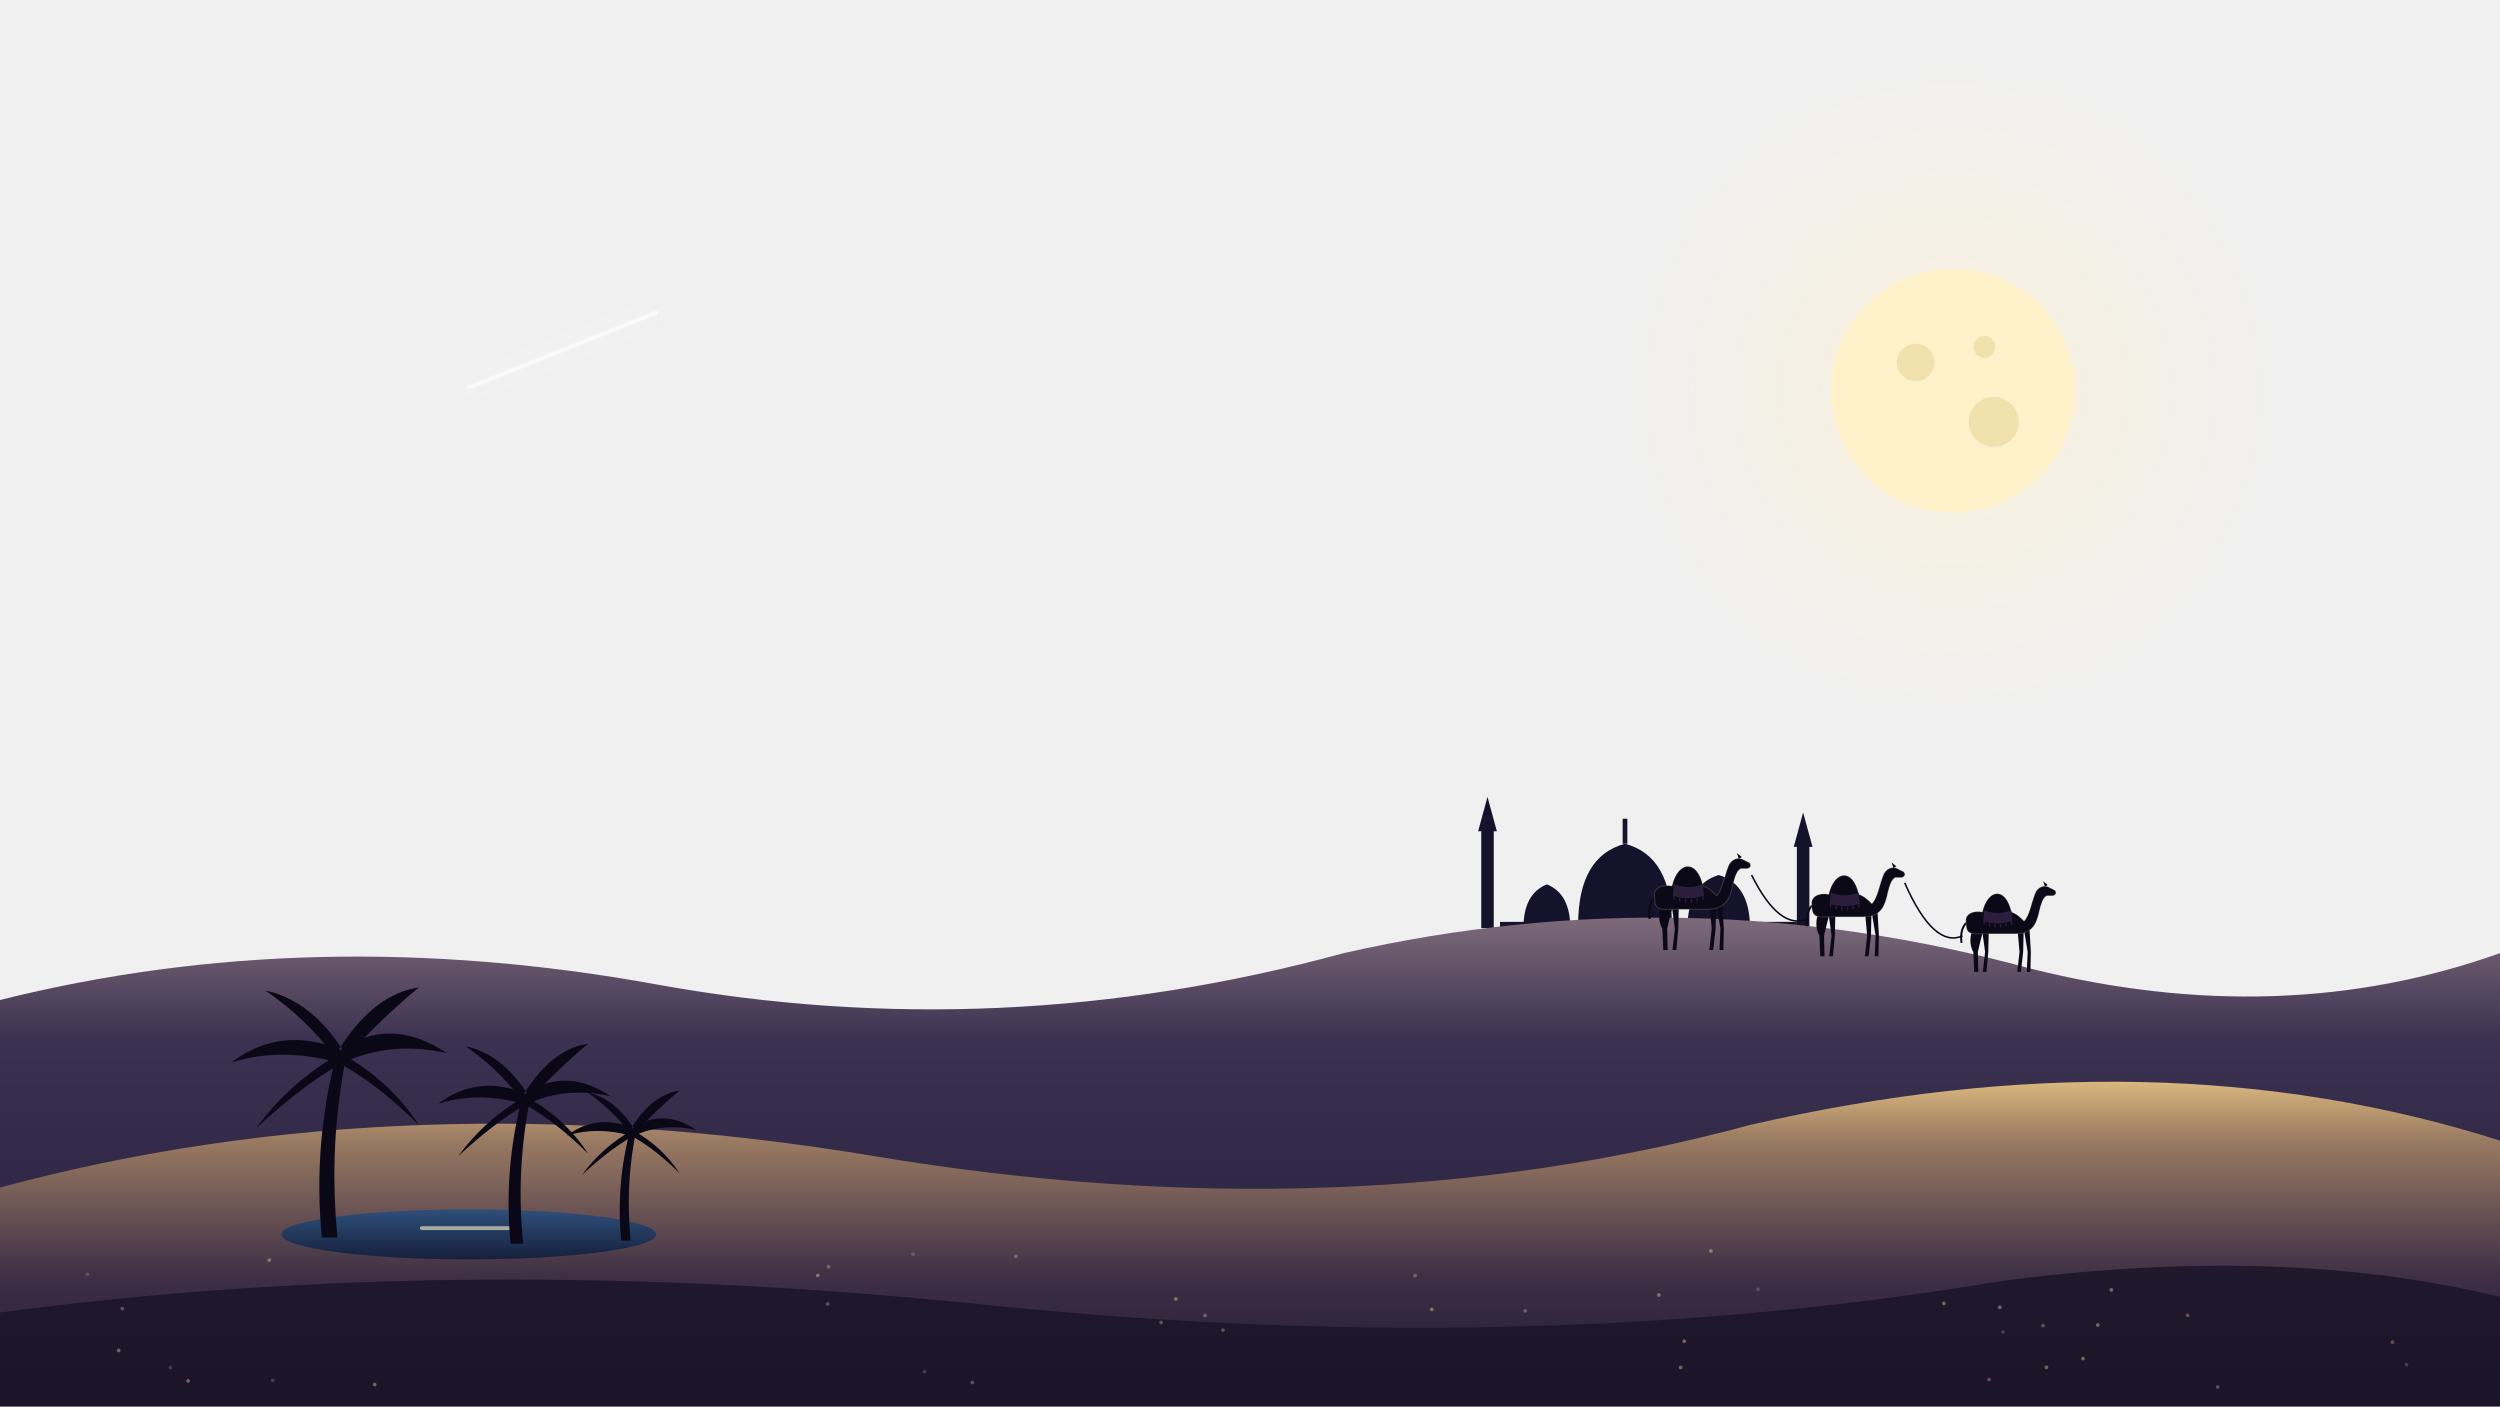
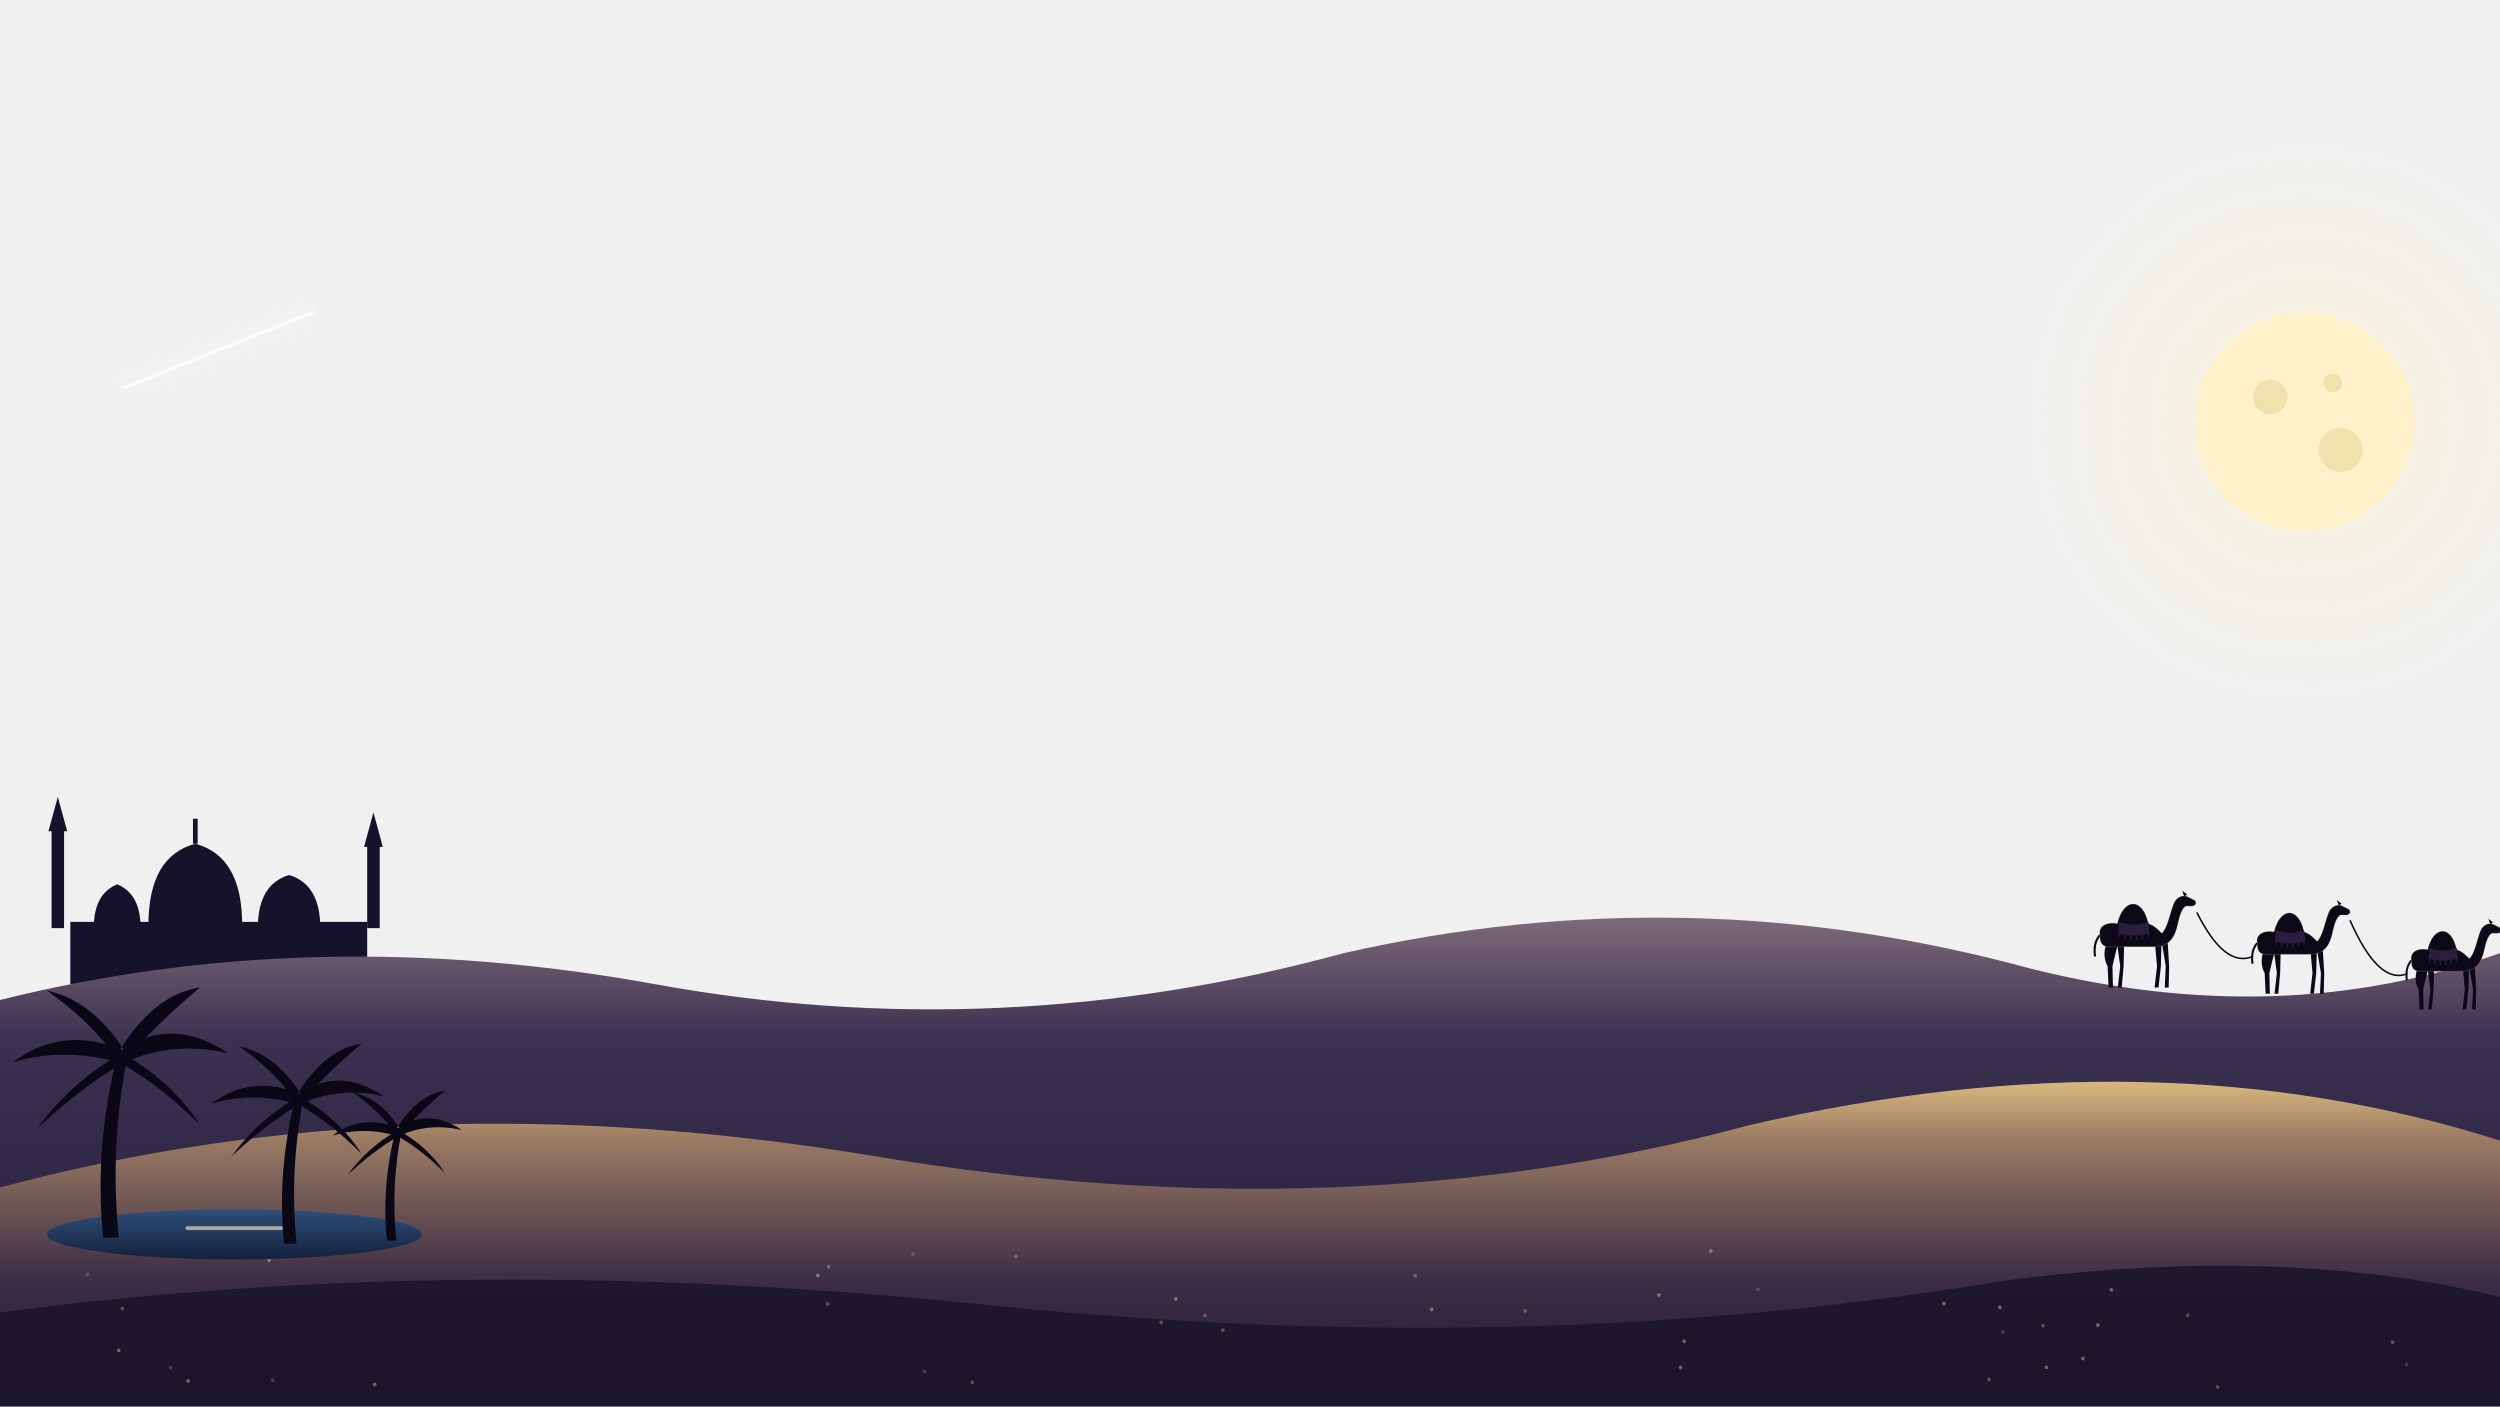
<svg xmlns="http://www.w3.org/2000/svg" width="1600" height="900" viewBox="0 0 1600 900">
  <defs>
    <filter id="g" x="-60%" y="-60%" width="220%" height="220%">
      <feGaussianBlur stdDeviation="6" result="b" />
      <feMerge>
        <feMergeNode in="b" />
        <feMergeNode in="SourceGraphic" />
      </feMerge>
    </filter>
    <radialGradient id="halo">
      <stop offset="0" stop-color="#fff0c4" stop-opacity=".5" />
      <stop offset="1" stop-color="#fff0c4" stop-opacity="0" />
    </radialGradient>
    <linearGradient id="dune1" x1="0" y1="0" x2="0" y2="1">
      <stop offset="0" stop-color="#7e6a7a" />
      <stop offset=".25" stop-color="#3b3150" />
      <stop offset="1" stop-color="#1e1a36" />
    </linearGradient>
    <linearGradient id="dune2" x1="0" y1="0" x2="0" y2="1">
      <stop offset="0" stop-color="#d9b77e" />
      <stop offset=".18" stop-color="#9a7a62" />
      <stop offset=".6" stop-color="#3d2f45" />
      <stop offset="1" stop-color="#1f1830" />
    </linearGradient>
    <linearGradient id="pond" x1="0" y1="0" x2="0" y2="1">
      <stop offset="0" stop-color="#2f4f7a" />
      <stop offset="1" stop-color="#15203d" />
    </linearGradient>
  </defs>
  <g transform="translate(0 80)">
-     <circle cx="1250" cy="170" r="210" fill="url(#halo)" />
-     <circle cx="1250" cy="170" r="78" fill="#fff1c9" />
-     <circle cx="1226" cy="152" r="12" fill="#f1e1ac" />
-     <circle cx="1276" cy="190" r="16" fill="#f1e1ac" />
-     <circle cx="1270" cy="142" r="7" fill="#f1e1ac" />
-     <path d="M420 120 L300 168" stroke="#fff" stroke-width="2.5" stroke-linecap="round" opacity=".7" filter="url(#g)" />
+     <circle cx="1475" cy="190" r="190" fill="url(#halo)" />
+     <circle cx="1475" cy="190" r="70" fill="#fff1c9" />
+     <circle cx="1453" cy="174" r="11" fill="#f1e1ac" />
+     <circle cx="1498" cy="208" r="14" fill="#f1e1ac" />
+     <circle cx="1493" cy="165" r="6" fill="#f1e1ac" />
+     <path d="M200 120 L80 168" stroke="#fff" stroke-width="2.5" stroke-linecap="round" opacity=".7" filter="url(#g)" />
  </g>
-   <g fill="#15122c">
+   <g fill="#15122c" transform="translate(-915 0)">
    <rect x="960" y="590" width="190" height="40" />
    <path d="M1010 592 Q1010 548 1040 540 Q1070 548 1070 592Z M1080 594 Q1080 566 1100 560 Q1120 566 1120 594Z M975 594 Q975 572 990 566 Q1005 572 1005 594Z" />
    <rect x="948" y="530" width="8" height="64" />
    <path d="M946 532 L952 510 L958 532Z" />
    <rect x="1150" y="540" width="8" height="54" />
    <path d="M1148 542 L1154 520 L1160 542Z" />
    <path d="M1040 540 V524" stroke="#15122c" stroke-width="3" />
  </g>
  <path d="M0 640 Q200 590 420 630 Q640 670 860 610 Q1080 560 1300 620 Q1460 660 1600 610 V900 H0Z" fill="url(#dune1)" />
-   <g transform="translate(1080 608) scale(0.62)" fill="#0b0817">
-     <path d="M-27 -46 C-31 -36 -29 -27 -26 -22 L-25 0 L-20.5 0 L-21 -22 C-19 -30 -17 -40 -15 -45Z M-16 -44 L-13 -22 L-15.5 0 L-11.5 0 L-9.5 -22 L-9 -44Z M23 -44 L25 -22 L22.5 0 L26.5 0 L29 -22 L29.5 -44Z M30 -46 L34 -22 L33 0 L37 0 L37.5 -22 L36 -47Z" />
-     <path d="M-34 -54 Q-41 -46 -39 -32" stroke="#0b0817" stroke-width="2.2" fill="none" />
-     <path d="M-34 -54 C-36 -64 -26 -68 -16 -66 C-10 -92 10 -94 16 -66 C22 -64 26 -60 30 -56 C36 -62 38 -76 42 -86 C44 -92 50 -96 56 -94 L64 -90 Q67 -86 62 -84 L55 -84 C51 -82 49 -76 47 -68 C45 -58 42 -50 36 -46 C30 -42 24 -42 18 -42 L-24 -42 C-32 -42 -34 -46 -34 -54Z" stroke="#e9cf98" stroke-opacity=".2" stroke-width="1.1" />
-     <path d="M53 -94 l-2 -6 l5 4Z" />
-     <g transform="translate(0 -14)">
-       <path d="M-14 -54 Q1 -48 16 -54 L17 -42 Q1 -37 -15 -42Z" fill="#2a1e3c" />
-       <path d="M-14 -42 v4 M-8 -40 v4 M-2 -39 v4 M4 -39 v4 M10 -40 v4 M16 -42 v4" stroke="#2a1e3c" stroke-width="1.4" />
+   <g transform="translate(285 24)">
+     <g transform="translate(1080 608) scale(0.62)" fill="#0b0817">
+       <path d="M-27 -46 C-31 -36 -29 -27 -26 -22 L-25 0 L-20.5 0 L-21 -22 C-19 -30 -17 -40 -15 -45Z M-16 -44 L-13 -22 L-15.5 0 L-11.5 0 L-9.5 -22 L-9 -44Z M23 -44 L25 -22 L22.5 0 L26.5 0 L29 -22 L29.5 -44Z M30 -46 L34 -22 L33 0 L37 0 L37.5 -22 L36 -47Z" />
+       <path d="M-34 -54 Q-41 -46 -39 -32" stroke="#0b0817" stroke-width="2.2" fill="none" />
+       <path d="M-34 -54 C-36 -64 -26 -68 -16 -66 C-10 -92 10 -94 16 -66 C22 -64 26 -60 30 -56 C36 -62 38 -76 42 -86 C44 -92 50 -96 56 -94 L64 -90 Q67 -86 62 -84 L55 -84 C51 -82 49 -76 47 -68 C45 -58 42 -50 36 -46 C30 -42 24 -42 18 -42 L-24 -42 C-32 -42 -34 -46 -34 -54Z" stroke="#e9cf98" stroke-opacity=".2" stroke-width="1.1" />
+       <path d="M53 -94 l-2 -6 l5 4Z" />
+       <g transform="translate(0 -14)">
+         <path d="M-14 -54 Q1 -48 16 -54 L17 -42 Q1 -37 -15 -42Z" fill="#2a1e3c" />
+         <path d="M-14 -42 v4 M-8 -40 v4 M-2 -39 v4 M4 -39 v4 M10 -40 v4 M16 -42 v4" stroke="#2a1e3c" stroke-width="1.4" />
+       </g>
    </g>
-   </g>
-   <path d="M1157 588 Q1139 596 1121 560" stroke="#0b0817" stroke-width="1" fill="none" />
-   <g transform="translate(1180 612) scale(0.6)" fill="#0b0817">
-     <path d="M-27 -46 C-31 -36 -29 -27 -26 -22 L-25 0 L-20.5 0 L-21 -22 C-19 -30 -17 -40 -15 -45Z M-16 -44 L-13 -22 L-15.5 0 L-11.5 0 L-9.5 -22 L-9 -44Z M23 -44 L25 -22 L22.5 0 L26.5 0 L29 -22 L29.5 -44Z M30 -46 L34 -22 L33 0 L37 0 L37.5 -22 L36 -47Z" />
-     <path d="M-34 -54 Q-41 -46 -39 -32" stroke="#0b0817" stroke-width="2.2" fill="none" />
-     <path d="M-34 -54 C-36 -64 -26 -68 -16 -66 C-10 -92 10 -94 16 -66 C22 -64 26 -60 30 -56 C36 -62 38 -76 42 -86 C44 -92 50 -96 56 -94 L64 -90 Q67 -86 62 -84 L55 -84 C51 -82 49 -76 47 -68 C45 -58 42 -50 36 -46 C30 -42 24 -42 18 -42 L-24 -42 C-32 -42 -34 -46 -34 -54Z" stroke="#e9cf98" stroke-opacity=".2" stroke-width="1.1" />
-     <path d="M53 -94 l-2 -6 l5 4Z" />
-     <g transform="translate(0 -14)">
-       <path d="M-14 -54 Q1 -48 16 -54 L17 -42 Q1 -37 -15 -42Z" fill="#2a1e3c" />
-       <path d="M-14 -42 v4 M-8 -40 v4 M-2 -39 v4 M4 -39 v4 M10 -40 v4 M16 -42 v4" stroke="#2a1e3c" stroke-width="1.4" />
+     <path d="M1157 588 Q1139 596 1121 560" stroke="#0b0817" stroke-width="1" fill="none" />
+     <g transform="translate(1180 612) scale(0.6)" fill="#0b0817">
+       <path d="M-27 -46 C-31 -36 -29 -27 -26 -22 L-25 0 L-20.5 0 L-21 -22 C-19 -30 -17 -40 -15 -45Z M-16 -44 L-13 -22 L-15.5 0 L-11.5 0 L-9.5 -22 L-9 -44Z M23 -44 L25 -22 L22.5 0 L26.5 0 L29 -22 L29.5 -44Z M30 -46 L34 -22 L33 0 L37 0 L37.5 -22 L36 -47Z" />
+       <path d="M-34 -54 Q-41 -46 -39 -32" stroke="#0b0817" stroke-width="2.2" fill="none" />
+       <path d="M-34 -54 C-36 -64 -26 -68 -16 -66 C-10 -92 10 -94 16 -66 C22 -64 26 -60 30 -56 C36 -62 38 -76 42 -86 C44 -92 50 -96 56 -94 L64 -90 Q67 -86 62 -84 L55 -84 C51 -82 49 -76 47 -68 C45 -58 42 -50 36 -46 C30 -42 24 -42 18 -42 L-24 -42 C-32 -42 -34 -46 -34 -54Z" stroke="#e9cf98" stroke-opacity=".2" stroke-width="1.1" />
+       <path d="M53 -94 l-2 -6 l5 4Z" />
+       <g transform="translate(0 -14)">
+         <path d="M-14 -54 Q1 -48 16 -54 L17 -42 Q1 -37 -15 -42Z" fill="#2a1e3c" />
+         <path d="M-14 -42 v4 M-8 -40 v4 M-2 -39 v4 M4 -39 v4 M10 -40 v4 M16 -42 v4" stroke="#2a1e3c" stroke-width="1.4" />
+       </g>
    </g>
-   </g>
-   <path d="M1256 599 Q1237.5 607 1219 565" stroke="#0b0817" stroke-width="1" fill="none" />
-   <g transform="translate(1278 622) scale(0.58)" fill="#0b0817">
-     <path d="M-27 -46 C-31 -36 -29 -27 -26 -22 L-25 0 L-20.5 0 L-21 -22 C-19 -30 -17 -40 -15 -45Z M-16 -44 L-13 -22 L-15.5 0 L-11.5 0 L-9.5 -22 L-9 -44Z M23 -44 L25 -22 L22.5 0 L26.5 0 L29 -22 L29.5 -44Z M30 -46 L34 -22 L33 0 L37 0 L37.5 -22 L36 -47Z" />
-     <path d="M-34 -54 Q-41 -46 -39 -32" stroke="#0b0817" stroke-width="2.2" fill="none" />
-     <path d="M-34 -54 C-36 -64 -26 -68 -16 -66 C-10 -92 10 -94 16 -66 C22 -64 26 -60 30 -56 C36 -62 38 -76 42 -86 C44 -92 50 -96 56 -94 L64 -90 Q67 -86 62 -84 L55 -84 C51 -82 49 -76 47 -68 C45 -58 42 -50 36 -46 C30 -42 24 -42 18 -42 L-24 -42 C-32 -42 -34 -46 -34 -54Z" stroke="#e9cf98" stroke-opacity=".2" stroke-width="1.1" />
-     <path d="M53 -94 l-2 -6 l5 4Z" />
-     <g transform="translate(0 -14)">
-       <path d="M-14 -54 Q1 -48 16 -54 L17 -42 Q1 -37 -15 -42Z" fill="#2a1e3c" />
-       <path d="M-14 -42 v4 M-8 -40 v4 M-2 -39 v4 M4 -39 v4 M10 -40 v4 M16 -42 v4" stroke="#2a1e3c" stroke-width="1.4" />
+     <path d="M1256 599 Q1237.5 607 1219 565" stroke="#0b0817" stroke-width="1" fill="none" />
+     <g transform="translate(1278 622) scale(0.58)" fill="#0b0817">
+       <path d="M-27 -46 C-31 -36 -29 -27 -26 -22 L-25 0 L-20.5 0 L-21 -22 C-19 -30 -17 -40 -15 -45Z M-16 -44 L-13 -22 L-15.5 0 L-11.5 0 L-9.5 -22 L-9 -44Z M23 -44 L25 -22 L22.5 0 L26.5 0 L29 -22 L29.5 -44Z M30 -46 L34 -22 L33 0 L37 0 L37.5 -22 L36 -47Z" />
+       <path d="M-34 -54 Q-41 -46 -39 -32" stroke="#0b0817" stroke-width="2.2" fill="none" />
+       <path d="M-34 -54 C-36 -64 -26 -68 -16 -66 C-10 -92 10 -94 16 -66 C22 -64 26 -60 30 -56 C36 -62 38 -76 42 -86 C44 -92 50 -96 56 -94 L64 -90 Q67 -86 62 -84 L55 -84 C51 -82 49 -76 47 -68 C45 -58 42 -50 36 -46 C30 -42 24 -42 18 -42 L-24 -42 C-32 -42 -34 -46 -34 -54Z" stroke="#e9cf98" stroke-opacity=".2" stroke-width="1.1" />
+       <path d="M53 -94 l-2 -6 l5 4Z" />
+       <g transform="translate(0 -14)">
+         <path d="M-14 -54 Q1 -48 16 -54 L17 -42 Q1 -37 -15 -42Z" fill="#2a1e3c" />
+         <path d="M-14 -42 v4 M-8 -40 v4 M-2 -39 v4 M4 -39 v4 M10 -40 v4 M16 -42 v4" stroke="#2a1e3c" stroke-width="1.4" />
+       </g>
    </g>
  </g>
  <path d="M0 760 Q260 690 560 740 Q860 790 1120 720 Q1380 660 1600 730 V900 H0Z" fill="url(#dune2)" />
  <path d="M0 840 Q300 800 640 836 Q980 870 1280 820 Q1460 796 1600 830 V900 H0Z" fill="#1a1428" opacity=".85" />
  <circle cx="1075.6" cy="875.2" r="1.2" fill="#f1d9a6" opacity="0.4" />
  <circle cx="78.3" cy="837.5" r="1.2" fill="#f1d9a6" opacity="0.3" />
  <circle cx="120.4" cy="883.8" r="1.2" fill="#f1d9a6" opacity="0.4" />
  <circle cx="1061.7" cy="828.8" r="1.2" fill="#f1d9a6" opacity="0.4" />
  <circle cx="916.3" cy="838" r="1.2" fill="#f1d9a6" opacity="0.4" />
  <circle cx="76" cy="864.3" r="1.2" fill="#f1d9a6" opacity="0.4" />
  <circle cx="1351.3" cy="825.5" r="1.2" fill="#f1d9a6" opacity="0.4" />
  <circle cx="1333.1" cy="869.5" r="1.2" fill="#f1d9a6" opacity="0.4" />
  <circle cx="1531.2" cy="859" r="1.2" fill="#f1d9a6" opacity="0.3" />
  <circle cx="56" cy="815.6" r="1.2" fill="#f1d9a6" opacity="0.2" />
  <circle cx="1125.1" cy="825.1" r="1.2" fill="#f1d9a6" opacity="0.2" />
  <circle cx="1077.9" cy="858.4" r="1.2" fill="#f1d9a6" opacity="0.4" />
  <circle cx="1309.7" cy="875.1" r="1.2" fill="#f1d9a6" opacity="0.4" />
  <circle cx="529.7" cy="834.5" r="1.2" fill="#f1d9a6" opacity="0.3" />
  <circle cx="109.1" cy="875.2" r="1.2" fill="#f1d9a6" opacity="0.2" />
  <circle cx="650.2" cy="804.1" r="1.2" fill="#f1d9a6" opacity="0.3" />
  <circle cx="1419.3" cy="887.7" r="1.2" fill="#f1d9a6" opacity="0.3" />
  <circle cx="1307.5" cy="848.4" r="1.2" fill="#f1d9a6" opacity="0.3" />
  <circle cx="239.8" cy="886.1" r="1.2" fill="#f1d9a6" opacity="0.4" />
  <circle cx="1540.2" cy="873.4" r="1.2" fill="#f1d9a6" opacity="0.2" />
  <circle cx="1279.9" cy="836.7" r="1.2" fill="#f1d9a6" opacity="0.4" />
  <circle cx="1273" cy="882.9" r="1.2" fill="#f1d9a6" opacity="0.3" />
  <circle cx="591.7" cy="877.8" r="1.2" fill="#f1d9a6" opacity="0.2" />
  <circle cx="1244.1" cy="834.2" r="1.2" fill="#f1d9a6" opacity="0.4" />
  <circle cx="174.5" cy="883.4" r="1.2" fill="#f1d9a6" opacity="0.2" />
  <circle cx="1342.6" cy="848" r="1.2" fill="#f1d9a6" opacity="0.4" />
  <circle cx="771.2" cy="841.9" r="1.2" fill="#f1d9a6" opacity="0.3" />
  <circle cx="530.3" cy="810.7" r="1.2" fill="#f1d9a6" opacity="0.3" />
  <circle cx="743.1" cy="846.4" r="1.2" fill="#f1d9a6" opacity="0.3" />
  <circle cx="905.7" cy="816.4" r="1.2" fill="#f1d9a6" opacity="0.3" />
  <circle cx="1400.1" cy="841.8" r="1.2" fill="#f1d9a6" opacity="0.3" />
  <circle cx="1281.9" cy="852.5" r="1.2" fill="#f1d9a6" opacity="0.2" />
  <circle cx="523.4" cy="816.3" r="1.2" fill="#f1d9a6" opacity="0.4" />
  <circle cx="584.3" cy="802.7" r="1.2" fill="#f1d9a6" opacity="0.2" />
  <circle cx="976.1" cy="839" r="1.2" fill="#f1d9a6" opacity="0.3" />
  <circle cx="172.3" cy="806.5" r="1.2" fill="#f1d9a6" opacity="0.4" />
  <circle cx="782.7" cy="851.3" r="1.2" fill="#f1d9a6" opacity="0.3" />
  <circle cx="622.3" cy="884.8" r="1.2" fill="#f1d9a6" opacity="0.3" />
  <circle cx="752.5" cy="831.3" r="1.2" fill="#f1d9a6" opacity="0.4" />
  <circle cx="1095" cy="800.6" r="1.2" fill="#f1d9a6" opacity="0.4" />
-   <ellipse cx="300" cy="790" rx="120" ry="16" fill="url(#pond)" />
-   <line x1="270" y1="786" x2="330" y2="786" stroke="#fff1c9" stroke-width="2.5" opacity=".6" stroke-linecap="round" />
-   <g transform="translate(210 792) scale(1)" fill="#0a0716">
+   <ellipse cx="150" cy="790" rx="120" ry="16" fill="url(#pond)" />
+   <line x1="120" y1="786" x2="180" y2="786" stroke="#fff1c9" stroke-width="2.5" opacity=".6" stroke-linecap="round" />
+   <g transform="translate(70 792) scale(1)" fill="#0a0716">
    <path d="M-4 0 Q-10 -60 6 -120 L12 -118 Q0 -60 6 0Z" />
    <path d="M8 -120 Q-30 -136 -62 -112 Q-30 -122 6 -112Z M8 -120 Q40 -142 76 -118 Q40 -126 10 -112Z M8 -122 Q-12 -152 -40 -158 Q-14 -140 4 -116Z M8 -122 Q30 -156 58 -160 Q34 -140 12 -116Z M8 -118 Q-24 -100 -46 -70 Q-18 -96 6 -110Z M8 -118 Q40 -100 58 -72 Q34 -96 10 -110Z" />
  </g>
-   <g transform="translate(330 796) scale(0.8)" fill="#0a0716">
+   <g transform="translate(185 796) scale(0.8)" fill="#0a0716">
    <path d="M-4 0 Q-10 -60 6 -120 L12 -118 Q0 -60 6 0Z" />
    <path d="M8 -120 Q-30 -136 -62 -112 Q-30 -122 6 -112Z M8 -120 Q40 -142 76 -118 Q40 -126 10 -112Z M8 -122 Q-12 -152 -40 -158 Q-14 -140 4 -116Z M8 -122 Q30 -156 58 -160 Q34 -140 12 -116Z M8 -118 Q-24 -100 -46 -70 Q-18 -96 6 -110Z M8 -118 Q40 -100 58 -72 Q34 -96 10 -110Z" />
  </g>
-   <g transform="translate(400 794) scale(0.6)" fill="#0a0716">
+   <g transform="translate(250 794) scale(0.6)" fill="#0a0716">
    <path d="M-4 0 Q-10 -60 6 -120 L12 -118 Q0 -60 6 0Z" />
    <path d="M8 -120 Q-30 -136 -62 -112 Q-30 -122 6 -112Z M8 -120 Q40 -142 76 -118 Q40 -126 10 -112Z M8 -122 Q-12 -152 -40 -158 Q-14 -140 4 -116Z M8 -122 Q30 -156 58 -160 Q34 -140 12 -116Z M8 -118 Q-24 -100 -46 -70 Q-18 -96 6 -110Z M8 -118 Q40 -100 58 -72 Q34 -96 10 -110Z" />
  </g>
</svg>
